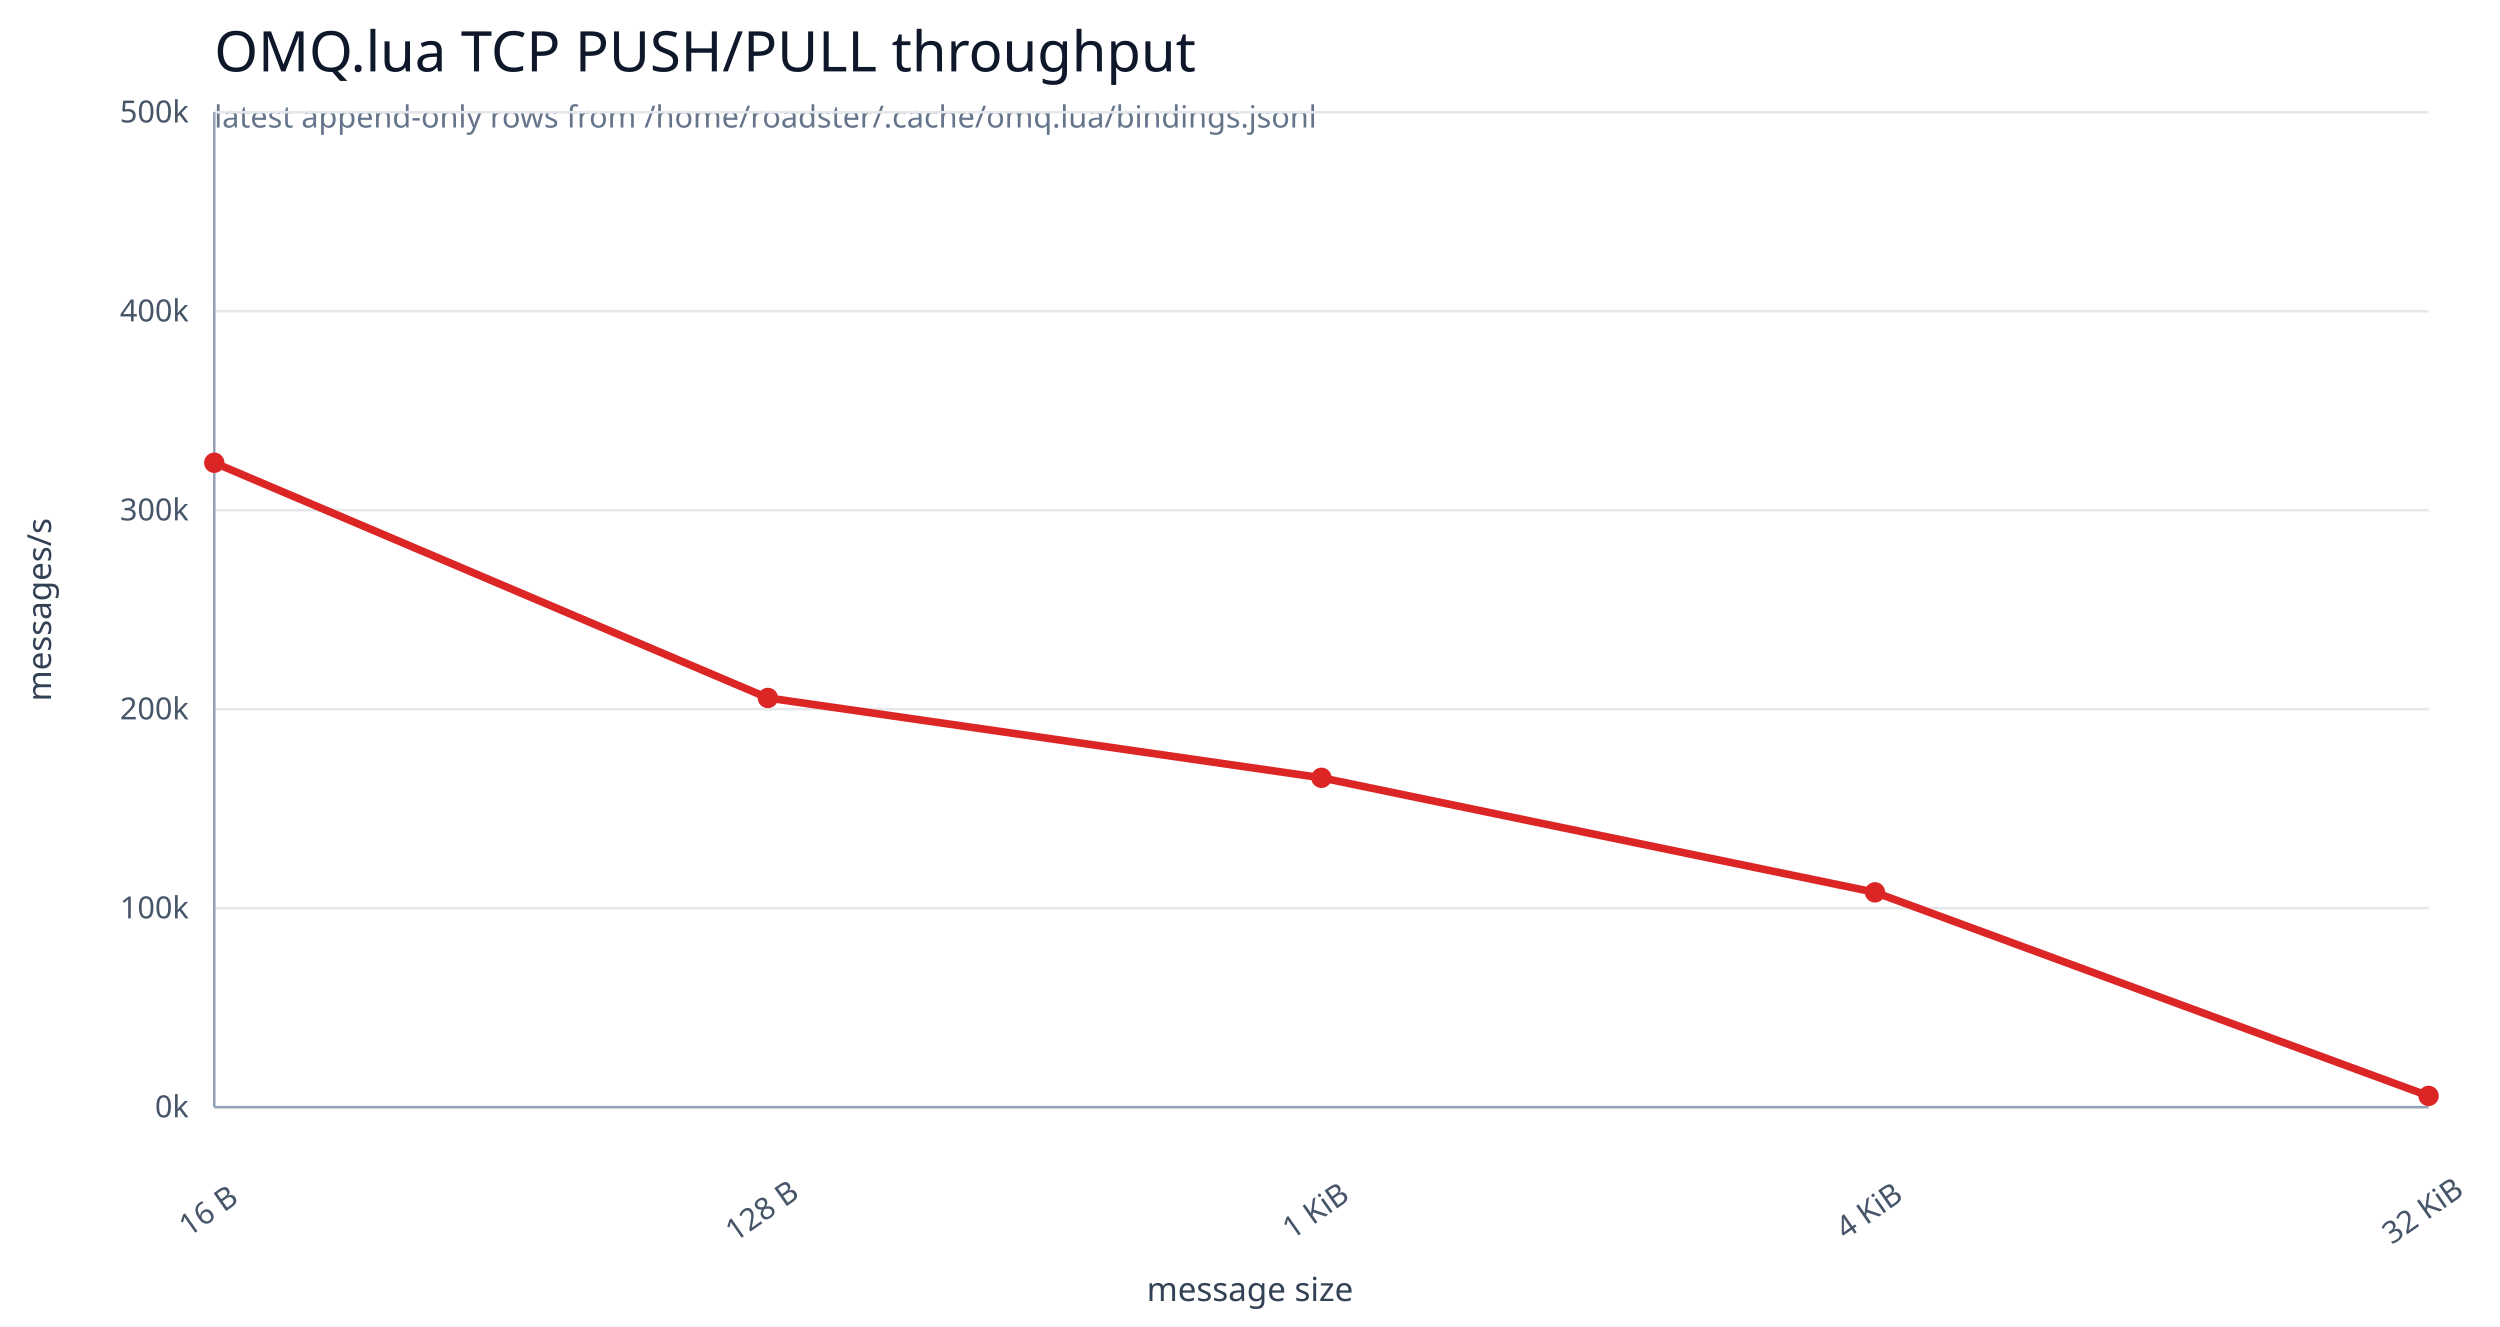
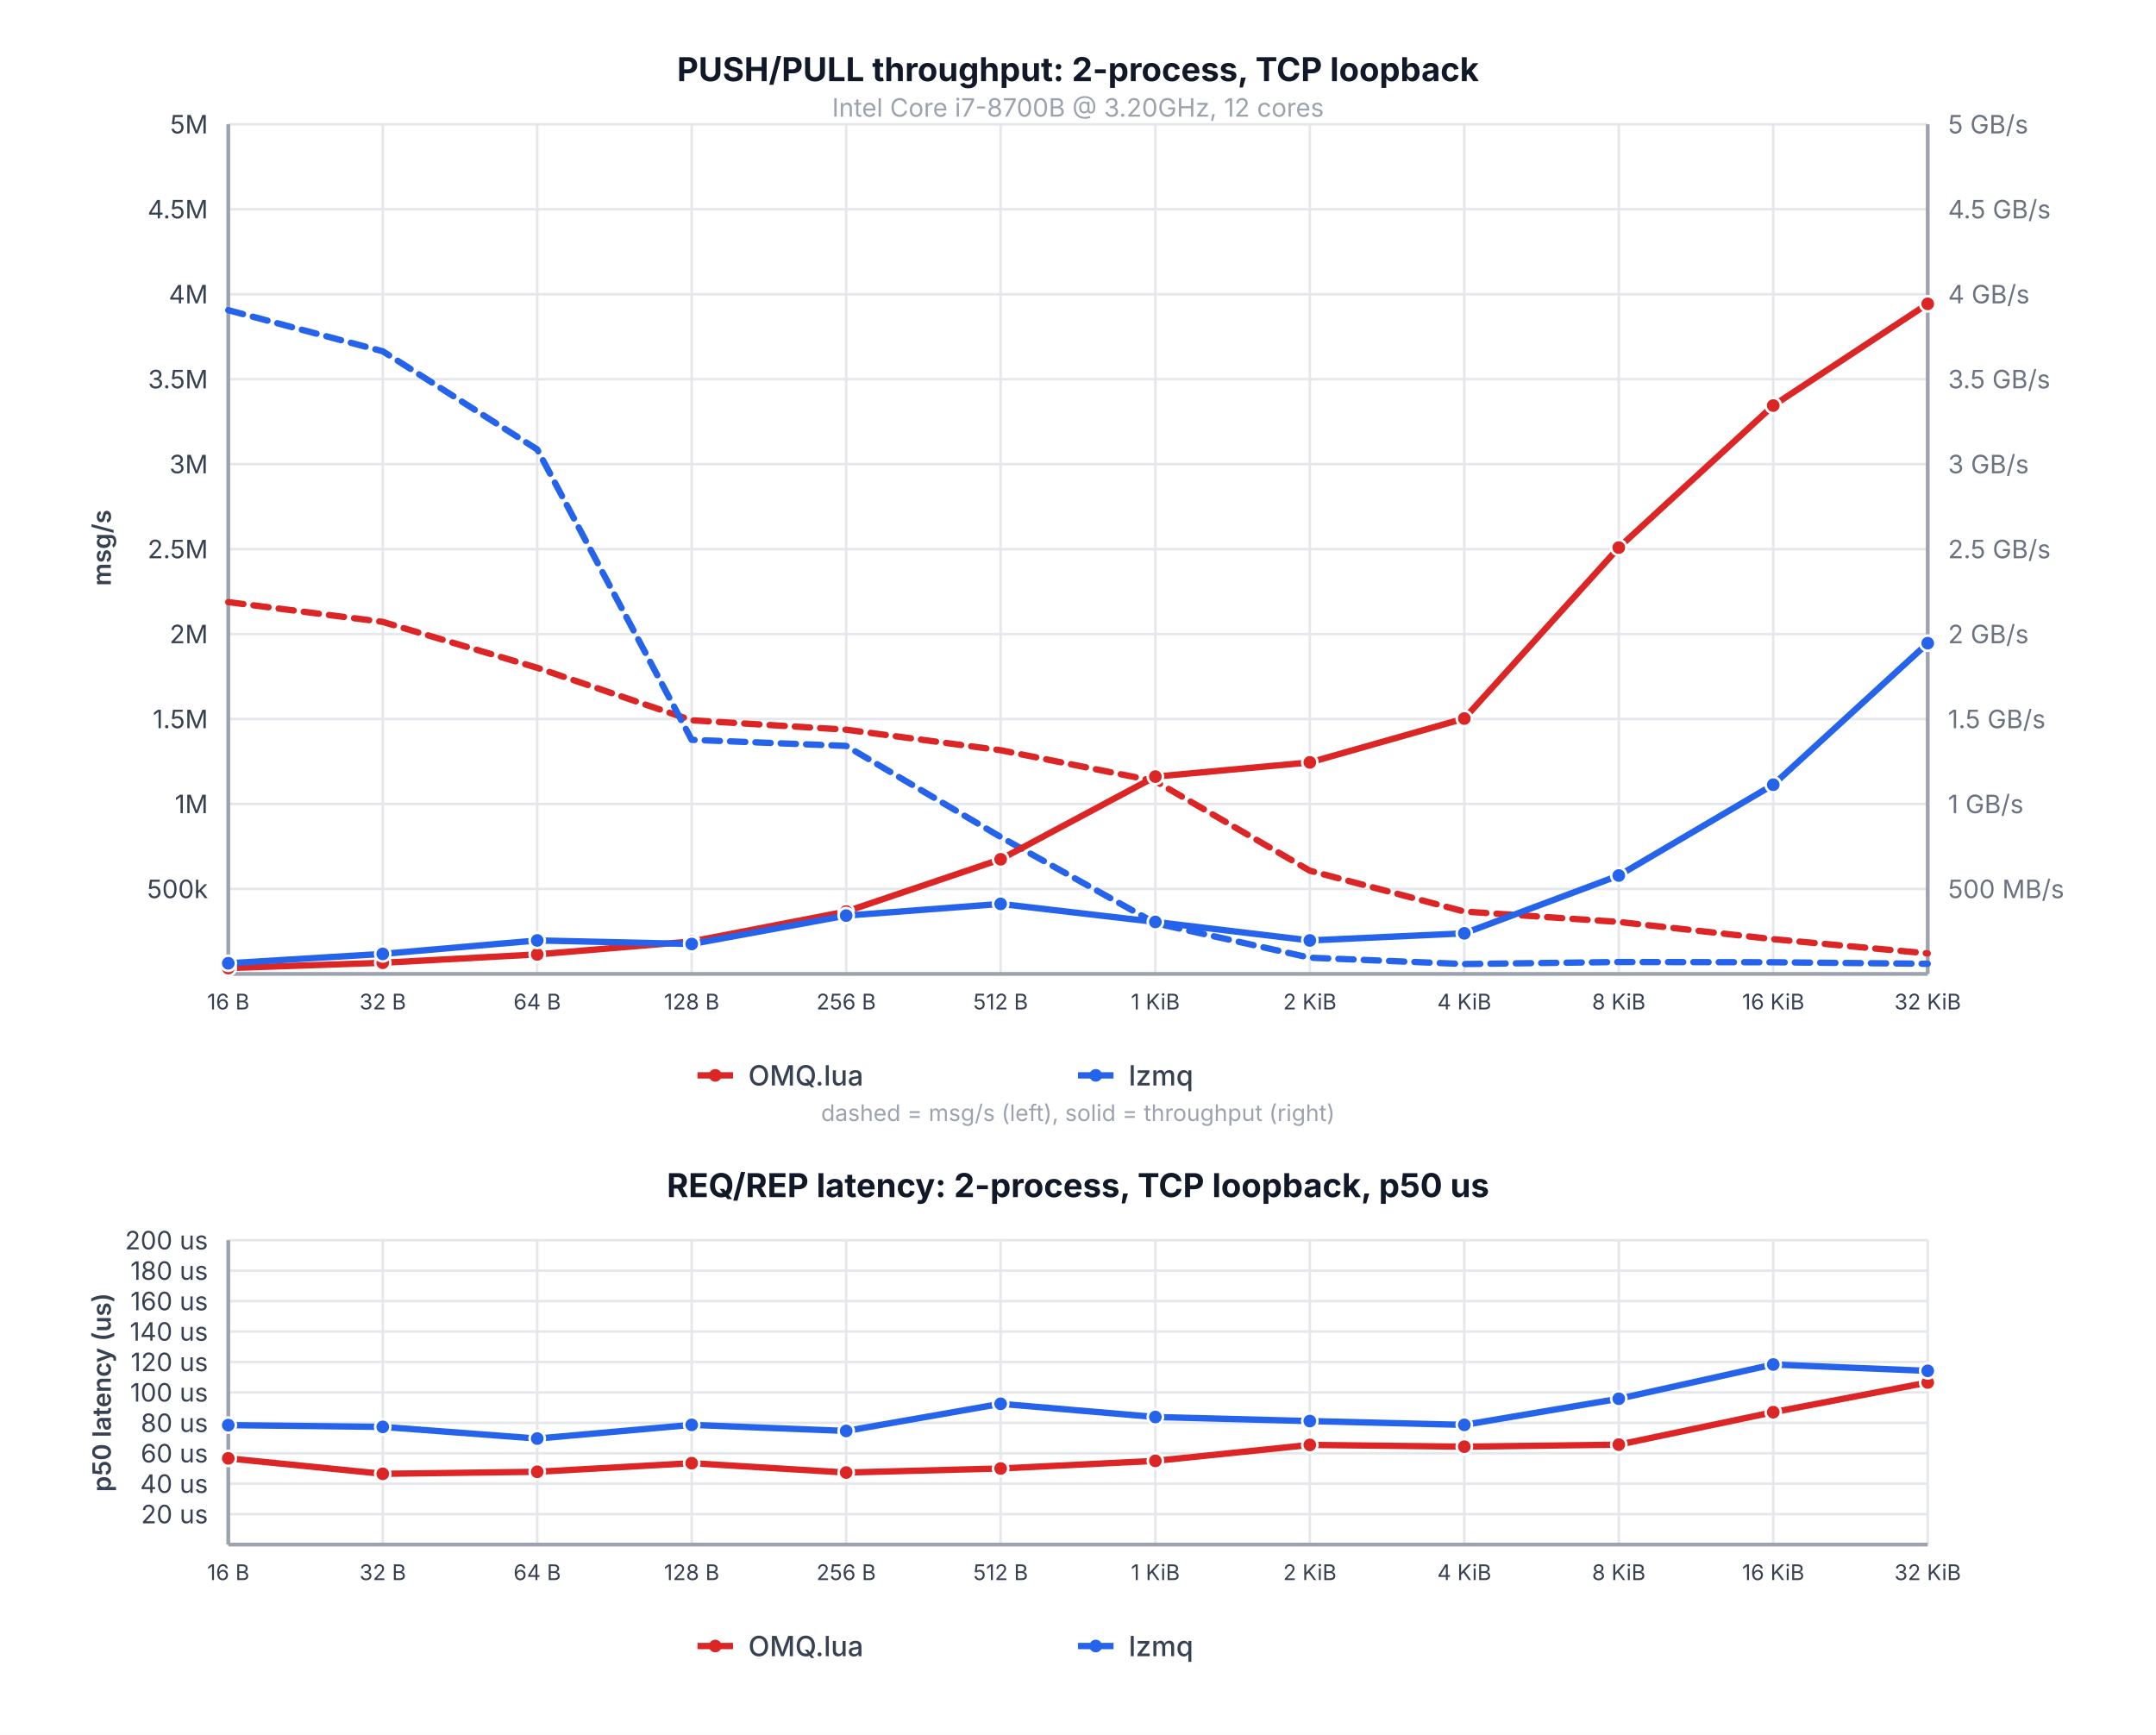
- <svg xmlns="http://www.w3.org/2000/svg" width="980" height="520" viewBox="0 0 980 520">
-   <rect width="100%" height="100%" fill="#ffffff" />
-   <text x="84" y="28" font-size="22" font-family="ui-sans-serif, system-ui" fill="#0f172a">OMQ.lua TCP PUSH/PULL throughput</text>
-   <text x="84" y="50" font-size="12" font-family="ui-sans-serif, system-ui" fill="#64748b">latest append-only rows from /home/roadster/.cache/omq.lua/bindings.jsonl</text>
-   <g font-family="ui-sans-serif, system-ui">
-     <line x1="84" y1="434.0" x2="952" y2="434.0" stroke="#e5e7eb" />
-     <text x="74" y="438.0" text-anchor="end" font-size="12" fill="#475569">0k</text>
-     <line x1="84" y1="356.0" x2="952" y2="356.0" stroke="#e5e7eb" />
-     <text x="74" y="360.0" text-anchor="end" font-size="12" fill="#475569">100k</text>
-     <line x1="84" y1="278.0" x2="952" y2="278.0" stroke="#e5e7eb" />
-     <text x="74" y="282.0" text-anchor="end" font-size="12" fill="#475569">200k</text>
-     <line x1="84" y1="200.0" x2="952" y2="200.0" stroke="#e5e7eb" />
-     <text x="74" y="204.0" text-anchor="end" font-size="12" fill="#475569">300k</text>
-     <line x1="84" y1="122.0" x2="952" y2="122.0" stroke="#e5e7eb" />
-     <text x="74" y="126.0" text-anchor="end" font-size="12" fill="#475569">400k</text>
-     <line x1="84" y1="44.0" x2="952" y2="44.0" stroke="#e5e7eb" />
-     <text x="74" y="48.0" text-anchor="end" font-size="12" fill="#475569">500k</text>
-     <line x1="84" y1="44" x2="84" y2="434" stroke="#94a3b8" />
-     <line x1="84" y1="434" x2="952" y2="434" stroke="#94a3b8" />
-     <polyline fill="none" stroke="#dc2626" stroke-width="3" points="84.0,181.4 301.0,273.6 518.0,304.9 735.0,349.8 952.0,429.6" />
-     <circle cx="84.0" cy="181.4" r="4" fill="#dc2626" />
-     <circle cx="301.0" cy="273.6" r="4" fill="#dc2626" />
-     <circle cx="518.0" cy="304.9" r="4" fill="#dc2626" />
-     <circle cx="735.0" cy="349.8" r="4" fill="#dc2626" />
-     <circle cx="952.0" cy="429.6" r="4" fill="#dc2626" />
-     <text x="84.0" y="478" text-anchor="middle" font-size="12" fill="#475569" transform="rotate(-35 84.0 478)">16 B</text>
-     <text x="301.0" y="478" text-anchor="middle" font-size="12" fill="#475569" transform="rotate(-35 301.0 478)">128 B</text>
-     <text x="518.0" y="478" text-anchor="middle" font-size="12" fill="#475569" transform="rotate(-35 518.0 478)">1 KiB</text>
-     <text x="735.0" y="478" text-anchor="middle" font-size="12" fill="#475569" transform="rotate(-35 735.0 478)">4 KiB</text>
-     <text x="952.0" y="478" text-anchor="middle" font-size="12" fill="#475569" transform="rotate(-35 952.0 478)">32 KiB</text>
-     <text x="490.0" y="510" text-anchor="middle" font-size="13" fill="#334155">message size</text>
-     <text x="20" y="239.0" text-anchor="middle" font-size="13" fill="#334155" transform="rotate(-90 20 239.0)">messages/s</text>
-   </g>
+ <svg xmlns="http://www.w3.org/2000/svg" viewBox="0 0 850 684" font-family="system-ui, -apple-system, sans-serif">
+   <rect width="850" height="684" fill="white" />
+   <text x="425.0" y="32" text-anchor="middle" fill="#111827" font-size="13" font-weight="700">PUSH/PULL throughput: 2-process, TCP loopback</text>
+   <text x="425.0" y="46" text-anchor="middle" fill="#9ca3af" font-size="10">Intel Core i7-8700B @ 3.20GHz, 12 cores</text>
+   <line x1="90" y1="350.5" x2="760" y2="350.5" stroke="#e5e7eb" stroke-width="1" />
+   <text x="82" y="350.5" text-anchor="end" dominant-baseline="middle" fill="#374151" font-size="10">500k</text>
+   <text x="768" y="350.5" text-anchor="start" dominant-baseline="middle" fill="#6b7280" font-size="10">500 MB/s</text>
+   <line x1="90" y1="317.0" x2="760" y2="317.0" stroke="#e5e7eb" stroke-width="1" />
+   <text x="82" y="317.0" text-anchor="end" dominant-baseline="middle" fill="#374151" font-size="10">1M</text>
+   <text x="768" y="317.0" text-anchor="start" dominant-baseline="middle" fill="#6b7280" font-size="10">1 GB/s</text>
+   <line x1="90" y1="283.5" x2="760" y2="283.5" stroke="#e5e7eb" stroke-width="1" />
+   <text x="82" y="283.5" text-anchor="end" dominant-baseline="middle" fill="#374151" font-size="10">1.5M</text>
+   <text x="768" y="283.5" text-anchor="start" dominant-baseline="middle" fill="#6b7280" font-size="10">1.5 GB/s</text>
+   <line x1="90" y1="250.0" x2="760" y2="250.0" stroke="#e5e7eb" stroke-width="1" />
+   <text x="82" y="250.0" text-anchor="end" dominant-baseline="middle" fill="#374151" font-size="10">2M</text>
+   <text x="768" y="250.0" text-anchor="start" dominant-baseline="middle" fill="#6b7280" font-size="10">2 GB/s</text>
+   <line x1="90" y1="216.5" x2="760" y2="216.5" stroke="#e5e7eb" stroke-width="1" />
+   <text x="82" y="216.5" text-anchor="end" dominant-baseline="middle" fill="#374151" font-size="10">2.5M</text>
+   <text x="768" y="216.5" text-anchor="start" dominant-baseline="middle" fill="#6b7280" font-size="10">2.5 GB/s</text>
+   <line x1="90" y1="183.0" x2="760" y2="183.0" stroke="#e5e7eb" stroke-width="1" />
+   <text x="82" y="183.0" text-anchor="end" dominant-baseline="middle" fill="#374151" font-size="10">3M</text>
+   <text x="768" y="183.0" text-anchor="start" dominant-baseline="middle" fill="#6b7280" font-size="10">3 GB/s</text>
+   <line x1="90" y1="149.5" x2="760" y2="149.5" stroke="#e5e7eb" stroke-width="1" />
+   <text x="82" y="149.5" text-anchor="end" dominant-baseline="middle" fill="#374151" font-size="10">3.5M</text>
+   <text x="768" y="149.5" text-anchor="start" dominant-baseline="middle" fill="#6b7280" font-size="10">3.5 GB/s</text>
+   <line x1="90" y1="116.0" x2="760" y2="116.0" stroke="#e5e7eb" stroke-width="1" />
+   <text x="82" y="116.0" text-anchor="end" dominant-baseline="middle" fill="#374151" font-size="10">4M</text>
+   <text x="768" y="116.0" text-anchor="start" dominant-baseline="middle" fill="#6b7280" font-size="10">4 GB/s</text>
+   <line x1="90" y1="82.5" x2="760" y2="82.5" stroke="#e5e7eb" stroke-width="1" />
+   <text x="82" y="82.5" text-anchor="end" dominant-baseline="middle" fill="#374151" font-size="10">4.5M</text>
+   <text x="768" y="82.5" text-anchor="start" dominant-baseline="middle" fill="#6b7280" font-size="10">4.5 GB/s</text>
+   <line x1="90" y1="49.0" x2="760" y2="49.0" stroke="#e5e7eb" stroke-width="1" />
+   <text x="82" y="49.0" text-anchor="end" dominant-baseline="middle" fill="#374151" font-size="10">5M</text>
+   <text x="768" y="49.0" text-anchor="start" dominant-baseline="middle" fill="#6b7280" font-size="10">5 GB/s</text>
+   <line x1="90.0" y1="49" x2="90.0" y2="384" stroke="#e5e7eb" stroke-width="1" />
+   <line x1="150.9" y1="49" x2="150.9" y2="384" stroke="#e5e7eb" stroke-width="1" />
+   <line x1="211.8" y1="49" x2="211.8" y2="384" stroke="#e5e7eb" stroke-width="1" />
+   <line x1="272.7" y1="49" x2="272.7" y2="384" stroke="#e5e7eb" stroke-width="1" />
+   <line x1="333.6" y1="49" x2="333.6" y2="384" stroke="#e5e7eb" stroke-width="1" />
+   <line x1="394.5" y1="49" x2="394.5" y2="384" stroke="#e5e7eb" stroke-width="1" />
+   <line x1="455.5" y1="49" x2="455.5" y2="384" stroke="#e5e7eb" stroke-width="1" />
+   <line x1="516.4" y1="49" x2="516.4" y2="384" stroke="#e5e7eb" stroke-width="1" />
+   <line x1="577.3" y1="49" x2="577.3" y2="384" stroke="#e5e7eb" stroke-width="1" />
+   <line x1="638.2" y1="49" x2="638.2" y2="384" stroke="#e5e7eb" stroke-width="1" />
+   <line x1="699.1" y1="49" x2="699.1" y2="384" stroke="#e5e7eb" stroke-width="1" />
+   <line x1="760.0" y1="49" x2="760.0" y2="384" stroke="#e5e7eb" stroke-width="1" />
+   <line x1="90" y1="49" x2="90" y2="384" stroke="#9ca3af" stroke-width="1.5" />
+   <line x1="760" y1="49" x2="760" y2="384" stroke="#9ca3af" stroke-width="1.5" />
+   <line x1="90" y1="384" x2="760" y2="384" stroke="#9ca3af" stroke-width="1.5" />
+   <text x="40" y="216" text-anchor="middle" dominant-baseline="middle" fill="#374151" font-size="10" font-weight="600" transform="rotate(-90,40,216)">msg/s</text>
+   <polyline points="90.0,237.4 150.9,245.2 211.8,263.3 272.7,284.0 333.6,287.7 394.5,295.8 455.5,308.0 516.4,343.3 577.3,359.4 638.2,363.5 699.1,370.3 760.0,375.9" fill="none" stroke="#dc2626" stroke-width="2.5" stroke-linecap="round" stroke-linejoin="round" stroke-dasharray="6,4" />
+   <polyline points="90.0,122.3 150.9,138.5 211.8,177.2 272.7,291.7 333.6,294.1 394.5,330.0 455.5,364.0 516.4,377.6 577.3,380.1 638.2,379.3 699.1,379.4 760.0,380.0" fill="none" stroke="#2563eb" stroke-width="2.5" stroke-linecap="round" stroke-linejoin="round" stroke-dasharray="6,4" />
+   <polyline points="90.0,381.7 150.9,379.6 211.8,376.3 272.7,371.2 333.6,359.4 394.5,338.8 455.5,306.2 516.4,300.6 577.3,283.3 638.2,215.9 699.1,159.9 760.0,119.8" fill="none" stroke="#dc2626" stroke-width="2.5" stroke-linecap="round" stroke-linejoin="round" />
+   <circle cx="90.0" cy="381.7" r="3" fill="#dc2626" stroke="white" stroke-width="1" />
+   <circle cx="150.9" cy="379.6" r="3" fill="#dc2626" stroke="white" stroke-width="1" />
+   <circle cx="211.8" cy="376.3" r="3" fill="#dc2626" stroke="white" stroke-width="1" />
+   <circle cx="272.7" cy="371.2" r="3" fill="#dc2626" stroke="white" stroke-width="1" />
+   <circle cx="333.6" cy="359.4" r="3" fill="#dc2626" stroke="white" stroke-width="1" />
+   <circle cx="394.5" cy="338.8" r="3" fill="#dc2626" stroke="white" stroke-width="1" />
+   <circle cx="455.5" cy="306.2" r="3" fill="#dc2626" stroke="white" stroke-width="1" />
+   <circle cx="516.4" cy="300.6" r="3" fill="#dc2626" stroke="white" stroke-width="1" />
+   <circle cx="577.3" cy="283.3" r="3" fill="#dc2626" stroke="white" stroke-width="1" />
+   <circle cx="638.2" cy="215.9" r="3" fill="#dc2626" stroke="white" stroke-width="1" />
+   <circle cx="699.1" cy="159.9" r="3" fill="#dc2626" stroke="white" stroke-width="1" />
+   <circle cx="760.0" cy="119.8" r="3" fill="#dc2626" stroke="white" stroke-width="1" />
+   <polyline points="90.0,379.8 150.9,376.1 211.8,370.8 272.7,372.2 333.6,361.0 394.5,356.4 455.5,363.5 516.4,370.8 577.3,368.0 638.2,345.2 699.1,309.4 760.0,253.6" fill="none" stroke="#2563eb" stroke-width="2.5" stroke-linecap="round" stroke-linejoin="round" />
+   <circle cx="90.0" cy="379.8" r="3" fill="#2563eb" stroke="white" stroke-width="1" />
+   <circle cx="150.9" cy="376.1" r="3" fill="#2563eb" stroke="white" stroke-width="1" />
+   <circle cx="211.8" cy="370.8" r="3" fill="#2563eb" stroke="white" stroke-width="1" />
+   <circle cx="272.7" cy="372.2" r="3" fill="#2563eb" stroke="white" stroke-width="1" />
+   <circle cx="333.6" cy="361.0" r="3" fill="#2563eb" stroke="white" stroke-width="1" />
+   <circle cx="394.5" cy="356.4" r="3" fill="#2563eb" stroke="white" stroke-width="1" />
+   <circle cx="455.5" cy="363.5" r="3" fill="#2563eb" stroke="white" stroke-width="1" />
+   <circle cx="516.4" cy="370.8" r="3" fill="#2563eb" stroke="white" stroke-width="1" />
+   <circle cx="577.3" cy="368.0" r="3" fill="#2563eb" stroke="white" stroke-width="1" />
+   <circle cx="638.2" cy="345.2" r="3" fill="#2563eb" stroke="white" stroke-width="1" />
+   <circle cx="699.1" cy="309.4" r="3" fill="#2563eb" stroke="white" stroke-width="1" />
+   <circle cx="760.0" cy="253.6" r="3" fill="#2563eb" stroke="white" stroke-width="1" />
+   <text x="90.0" y="398" text-anchor="middle" fill="#374151" font-size="8.5">16 B</text>
+   <text x="150.9" y="398" text-anchor="middle" fill="#374151" font-size="8.5">32 B</text>
+   <text x="211.8" y="398" text-anchor="middle" fill="#374151" font-size="8.5">64 B</text>
+   <text x="272.7" y="398" text-anchor="middle" fill="#374151" font-size="8.5">128 B</text>
+   <text x="333.6" y="398" text-anchor="middle" fill="#374151" font-size="8.5">256 B</text>
+   <text x="394.5" y="398" text-anchor="middle" fill="#374151" font-size="8.5">512 B</text>
+   <text x="455.5" y="398" text-anchor="middle" fill="#374151" font-size="8.5">1 KiB</text>
+   <text x="516.4" y="398" text-anchor="middle" fill="#374151" font-size="8.5">2 KiB</text>
+   <text x="577.3" y="398" text-anchor="middle" fill="#374151" font-size="8.5">4 KiB</text>
+   <text x="638.2" y="398" text-anchor="middle" fill="#374151" font-size="8.5">8 KiB</text>
+   <text x="699.1" y="398" text-anchor="middle" fill="#374151" font-size="8.5">16 KiB</text>
+   <text x="760.0" y="398" text-anchor="middle" fill="#374151" font-size="8.5">32 KiB</text>
+   <line x1="275" y1="424" x2="289" y2="424" stroke="#dc2626" stroke-width="2.5" />
+   <circle cx="282" cy="424" r="2.5" fill="#dc2626" />
+   <text x="295" y="428" fill="#374151" font-size="11" font-weight="500">OMQ.lua</text>
+   <line x1="425" y1="424" x2="439" y2="424" stroke="#2563eb" stroke-width="2.5" />
+   <circle cx="432" cy="424" r="2.5" fill="#2563eb" />
+   <text x="445" y="428" fill="#374151" font-size="11" font-weight="500">lzmq</text>
+   <text x="425.0" y="442" text-anchor="middle" fill="#9ca3af" font-size="9">dashed = msg/s (left), solid = throughput (right)</text>
+   <text x="425.0" y="472" text-anchor="middle" fill="#111827" font-size="13" font-weight="700">REQ/REP latency: 2-process, TCP loopback, p50 us</text>
+   <line x1="90" y1="597.0" x2="760" y2="597.0" stroke="#e5e7eb" stroke-width="1" />
+   <text x="82" y="597.0" text-anchor="end" dominant-baseline="middle" fill="#374151" font-size="10">20 us</text>
+   <line x1="90" y1="585.0" x2="760" y2="585.0" stroke="#e5e7eb" stroke-width="1" />
+   <text x="82" y="585.0" text-anchor="end" dominant-baseline="middle" fill="#374151" font-size="10">40 us</text>
+   <line x1="90" y1="573.0" x2="760" y2="573.0" stroke="#e5e7eb" stroke-width="1" />
+   <text x="82" y="573.0" text-anchor="end" dominant-baseline="middle" fill="#374151" font-size="10">60 us</text>
+   <line x1="90" y1="561.0" x2="760" y2="561.0" stroke="#e5e7eb" stroke-width="1" />
+   <text x="82" y="561.0" text-anchor="end" dominant-baseline="middle" fill="#374151" font-size="10">80 us</text>
+   <line x1="90" y1="549.0" x2="760" y2="549.0" stroke="#e5e7eb" stroke-width="1" />
+   <text x="82" y="549.0" text-anchor="end" dominant-baseline="middle" fill="#374151" font-size="10">100 us</text>
+   <line x1="90" y1="537.0" x2="760" y2="537.0" stroke="#e5e7eb" stroke-width="1" />
+   <text x="82" y="537.0" text-anchor="end" dominant-baseline="middle" fill="#374151" font-size="10">120 us</text>
+   <line x1="90" y1="525.0" x2="760" y2="525.0" stroke="#e5e7eb" stroke-width="1" />
+   <text x="82" y="525.0" text-anchor="end" dominant-baseline="middle" fill="#374151" font-size="10">140 us</text>
+   <line x1="90" y1="513.0" x2="760" y2="513.0" stroke="#e5e7eb" stroke-width="1" />
+   <text x="82" y="513.0" text-anchor="end" dominant-baseline="middle" fill="#374151" font-size="10">160 us</text>
+   <line x1="90" y1="501.0" x2="760" y2="501.0" stroke="#e5e7eb" stroke-width="1" />
+   <text x="82" y="501.0" text-anchor="end" dominant-baseline="middle" fill="#374151" font-size="10">180 us</text>
+   <line x1="90" y1="489.0" x2="760" y2="489.0" stroke="#e5e7eb" stroke-width="1" />
+   <text x="82" y="489.0" text-anchor="end" dominant-baseline="middle" fill="#374151" font-size="10">200 us</text>
+   <line x1="90.0" y1="489" x2="90.0" y2="609" stroke="#e5e7eb" stroke-width="1" />
+   <line x1="150.9" y1="489" x2="150.9" y2="609" stroke="#e5e7eb" stroke-width="1" />
+   <line x1="211.8" y1="489" x2="211.8" y2="609" stroke="#e5e7eb" stroke-width="1" />
+   <line x1="272.7" y1="489" x2="272.7" y2="609" stroke="#e5e7eb" stroke-width="1" />
+   <line x1="333.6" y1="489" x2="333.6" y2="609" stroke="#e5e7eb" stroke-width="1" />
+   <line x1="394.5" y1="489" x2="394.5" y2="609" stroke="#e5e7eb" stroke-width="1" />
+   <line x1="455.5" y1="489" x2="455.5" y2="609" stroke="#e5e7eb" stroke-width="1" />
+   <line x1="516.4" y1="489" x2="516.4" y2="609" stroke="#e5e7eb" stroke-width="1" />
+   <line x1="577.3" y1="489" x2="577.3" y2="609" stroke="#e5e7eb" stroke-width="1" />
+   <line x1="638.2" y1="489" x2="638.2" y2="609" stroke="#e5e7eb" stroke-width="1" />
+   <line x1="699.1" y1="489" x2="699.1" y2="609" stroke="#e5e7eb" stroke-width="1" />
+   <line x1="760.0" y1="489" x2="760.0" y2="609" stroke="#e5e7eb" stroke-width="1" />
+   <line x1="90" y1="489" x2="90" y2="609" stroke="#9ca3af" stroke-width="1.5" />
+   <line x1="90" y1="609" x2="760" y2="609" stroke="#9ca3af" stroke-width="1.5" />
+   <text x="40" y="549" text-anchor="middle" dominant-baseline="middle" fill="#374151" font-size="10" font-weight="600" transform="rotate(-90,40,549)">p50 latency (us)</text>
+   <polyline points="90.0,575.0 150.9,581.1 211.8,580.3 272.7,576.9 333.6,580.6 394.5,579.0 455.5,576.0 516.4,569.7 577.3,570.4 638.2,569.6 699.1,556.8 760.0,545.1" fill="none" stroke="#dc2626" stroke-width="2.5" stroke-linecap="round" stroke-linejoin="round" />
+   <circle cx="90.0" cy="575.0" r="3" fill="#dc2626" stroke="white" stroke-width="1" />
+   <circle cx="150.9" cy="581.1" r="3" fill="#dc2626" stroke="white" stroke-width="1" />
+   <circle cx="211.8" cy="580.3" r="3" fill="#dc2626" stroke="white" stroke-width="1" />
+   <circle cx="272.7" cy="576.9" r="3" fill="#dc2626" stroke="white" stroke-width="1" />
+   <circle cx="333.6" cy="580.6" r="3" fill="#dc2626" stroke="white" stroke-width="1" />
+   <circle cx="394.5" cy="579.0" r="3" fill="#dc2626" stroke="white" stroke-width="1" />
+   <circle cx="455.5" cy="576.0" r="3" fill="#dc2626" stroke="white" stroke-width="1" />
+   <circle cx="516.4" cy="569.7" r="3" fill="#dc2626" stroke="white" stroke-width="1" />
+   <circle cx="577.3" cy="570.4" r="3" fill="#dc2626" stroke="white" stroke-width="1" />
+   <circle cx="638.2" cy="569.6" r="3" fill="#dc2626" stroke="white" stroke-width="1" />
+   <circle cx="699.1" cy="556.8" r="3" fill="#dc2626" stroke="white" stroke-width="1" />
+   <circle cx="760.0" cy="545.1" r="3" fill="#dc2626" stroke="white" stroke-width="1" />
+   <polyline points="90.0,561.9 150.9,562.6 211.8,567.2 272.7,561.8 333.6,564.2 394.5,553.5 455.5,558.7 516.4,560.3 577.3,561.8 638.2,551.5 699.1,538.0 760.0,540.5" fill="none" stroke="#2563eb" stroke-width="2.5" stroke-linecap="round" stroke-linejoin="round" />
+   <circle cx="90.0" cy="561.9" r="3" fill="#2563eb" stroke="white" stroke-width="1" />
+   <circle cx="150.9" cy="562.6" r="3" fill="#2563eb" stroke="white" stroke-width="1" />
+   <circle cx="211.8" cy="567.2" r="3" fill="#2563eb" stroke="white" stroke-width="1" />
+   <circle cx="272.7" cy="561.8" r="3" fill="#2563eb" stroke="white" stroke-width="1" />
+   <circle cx="333.6" cy="564.2" r="3" fill="#2563eb" stroke="white" stroke-width="1" />
+   <circle cx="394.5" cy="553.5" r="3" fill="#2563eb" stroke="white" stroke-width="1" />
+   <circle cx="455.5" cy="558.7" r="3" fill="#2563eb" stroke="white" stroke-width="1" />
+   <circle cx="516.4" cy="560.3" r="3" fill="#2563eb" stroke="white" stroke-width="1" />
+   <circle cx="577.3" cy="561.8" r="3" fill="#2563eb" stroke="white" stroke-width="1" />
+   <circle cx="638.2" cy="551.5" r="3" fill="#2563eb" stroke="white" stroke-width="1" />
+   <circle cx="699.1" cy="538.0" r="3" fill="#2563eb" stroke="white" stroke-width="1" />
+   <circle cx="760.0" cy="540.5" r="3" fill="#2563eb" stroke="white" stroke-width="1" />
+   <text x="90.0" y="623" text-anchor="middle" fill="#374151" font-size="8.5">16 B</text>
+   <text x="150.9" y="623" text-anchor="middle" fill="#374151" font-size="8.5">32 B</text>
+   <text x="211.8" y="623" text-anchor="middle" fill="#374151" font-size="8.5">64 B</text>
+   <text x="272.7" y="623" text-anchor="middle" fill="#374151" font-size="8.5">128 B</text>
+   <text x="333.6" y="623" text-anchor="middle" fill="#374151" font-size="8.5">256 B</text>
+   <text x="394.5" y="623" text-anchor="middle" fill="#374151" font-size="8.5">512 B</text>
+   <text x="455.5" y="623" text-anchor="middle" fill="#374151" font-size="8.5">1 KiB</text>
+   <text x="516.4" y="623" text-anchor="middle" fill="#374151" font-size="8.5">2 KiB</text>
+   <text x="577.3" y="623" text-anchor="middle" fill="#374151" font-size="8.5">4 KiB</text>
+   <text x="638.2" y="623" text-anchor="middle" fill="#374151" font-size="8.5">8 KiB</text>
+   <text x="699.1" y="623" text-anchor="middle" fill="#374151" font-size="8.5">16 KiB</text>
+   <text x="760.0" y="623" text-anchor="middle" fill="#374151" font-size="8.5">32 KiB</text>
+   <line x1="275" y1="649" x2="289" y2="649" stroke="#dc2626" stroke-width="2.5" />
+   <circle cx="282" cy="649" r="2.5" fill="#dc2626" />
+   <text x="295" y="653" fill="#374151" font-size="11" font-weight="500">OMQ.lua</text>
+   <line x1="425" y1="649" x2="439" y2="649" stroke="#2563eb" stroke-width="2.5" />
+   <circle cx="432" cy="649" r="2.5" fill="#2563eb" />
+   <text x="445" y="653" fill="#374151" font-size="11" font-weight="500">lzmq</text>
</svg>
